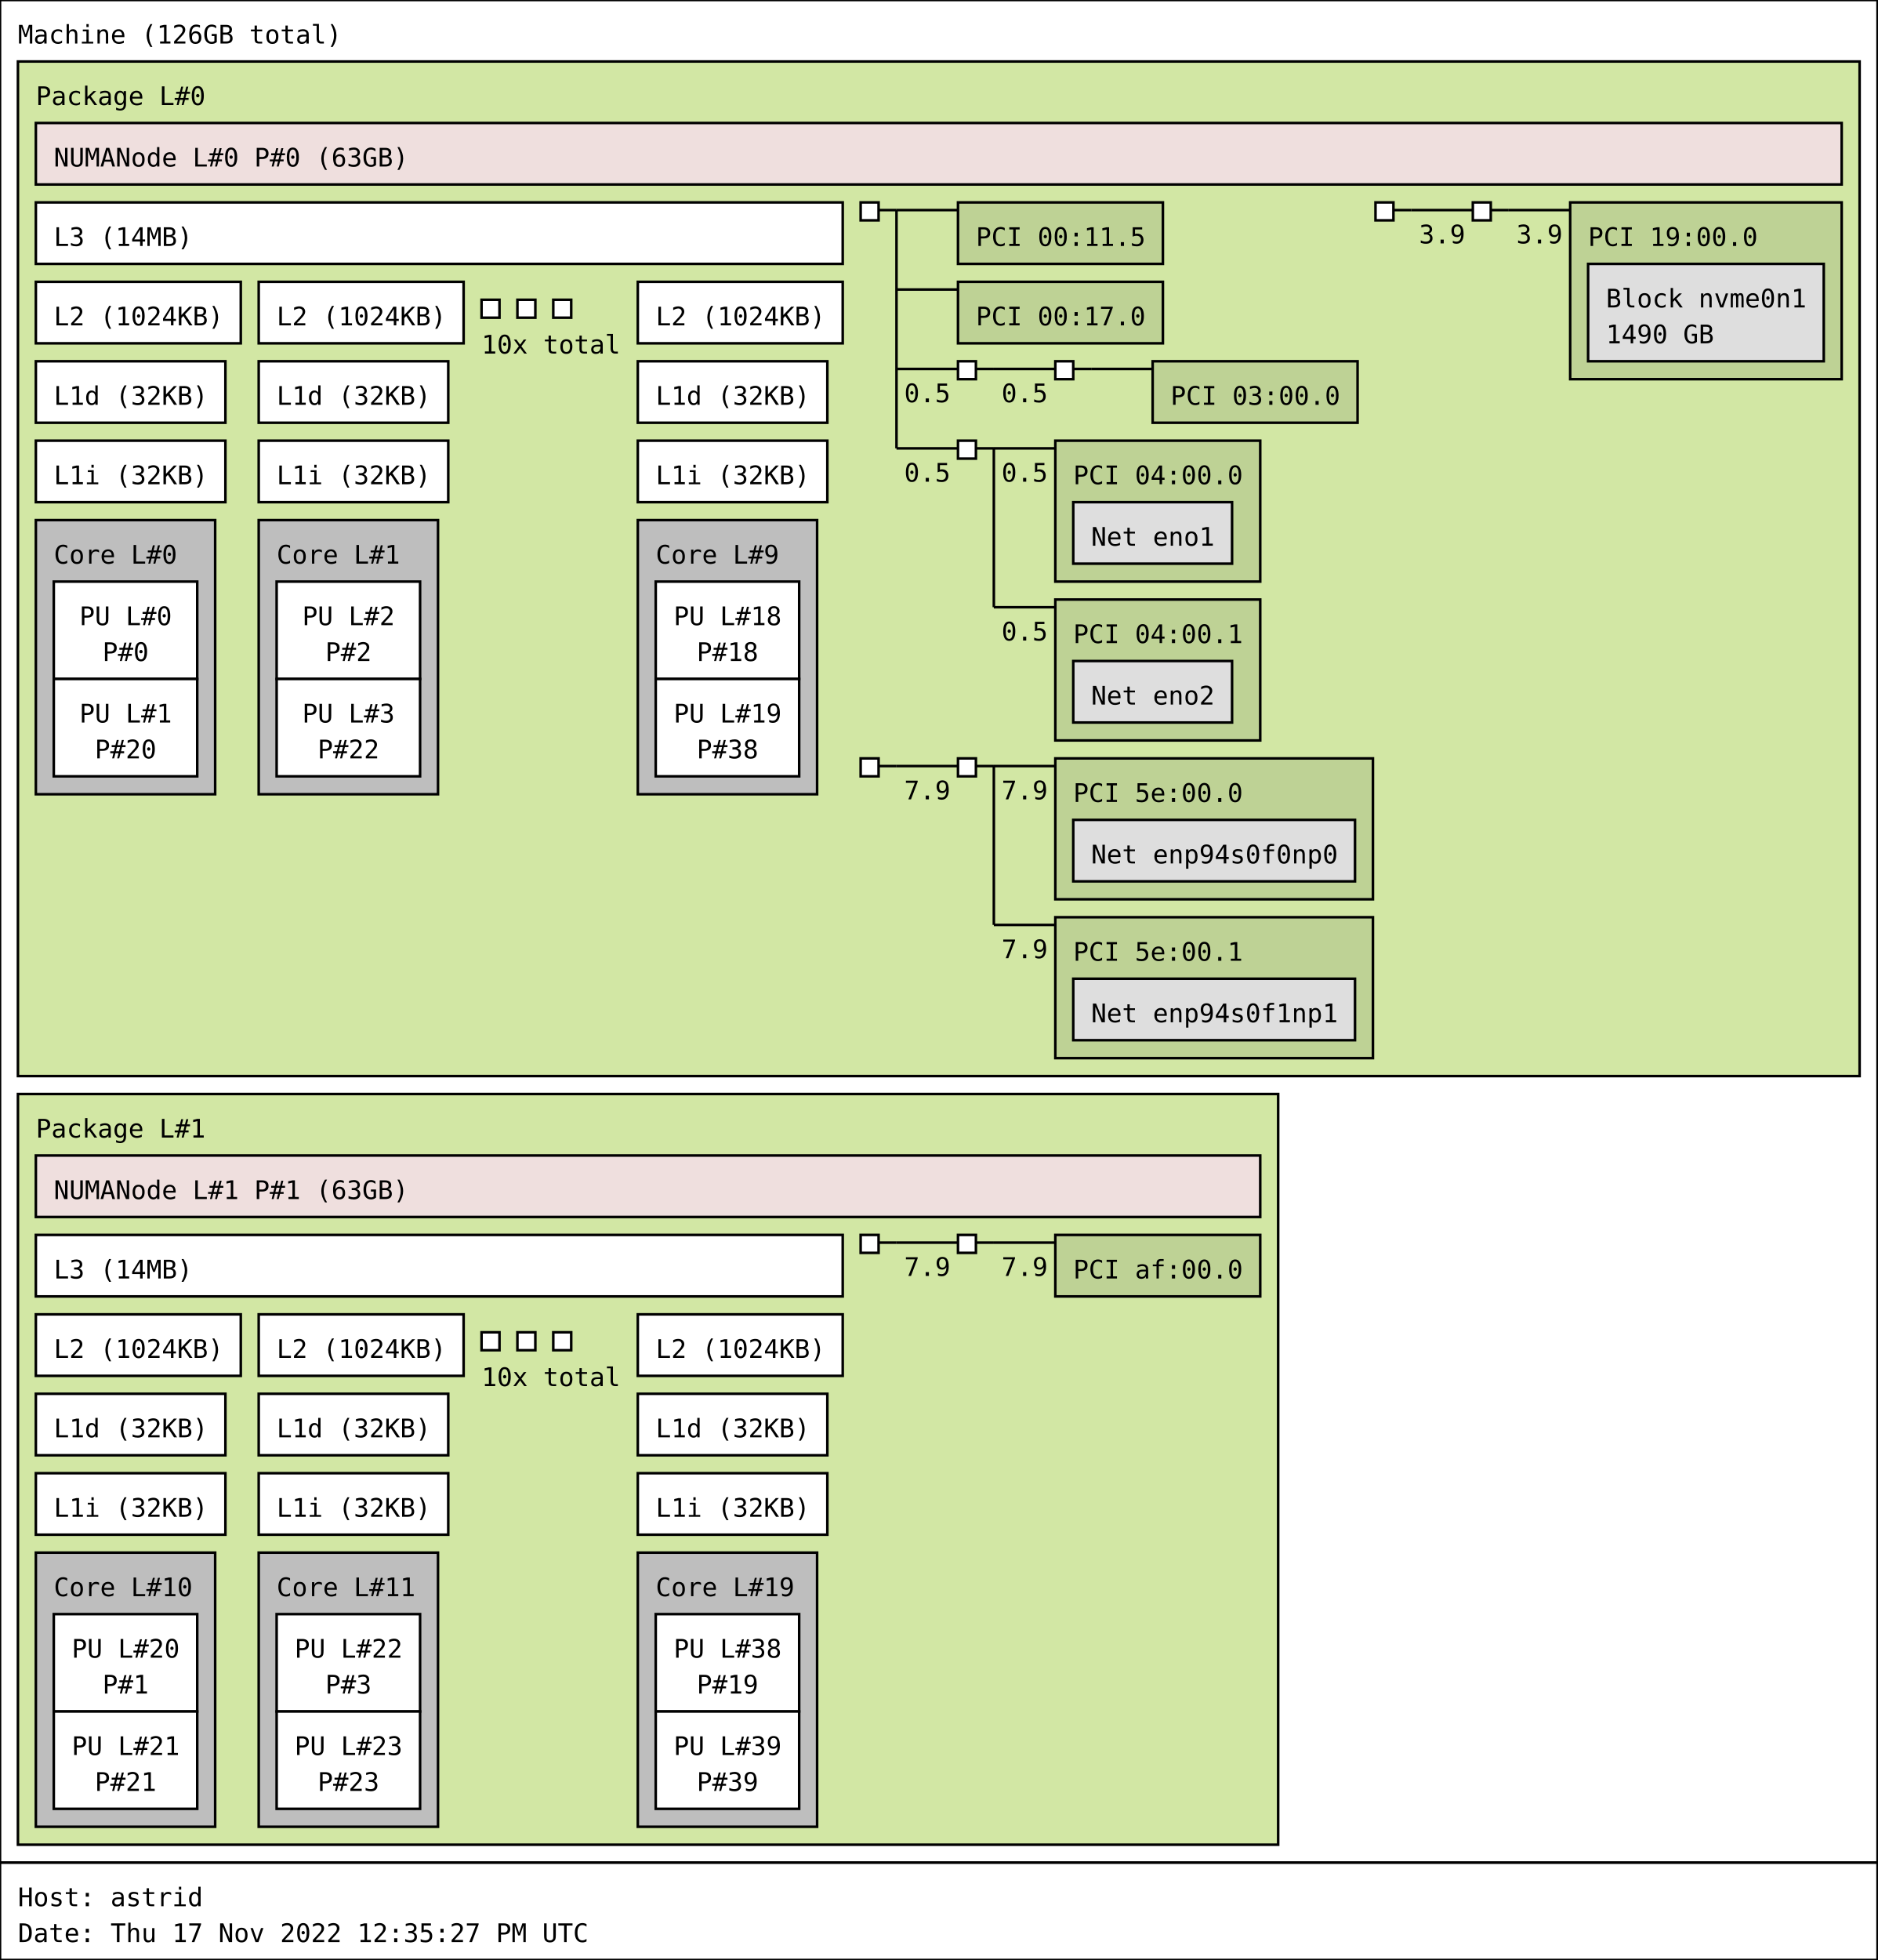
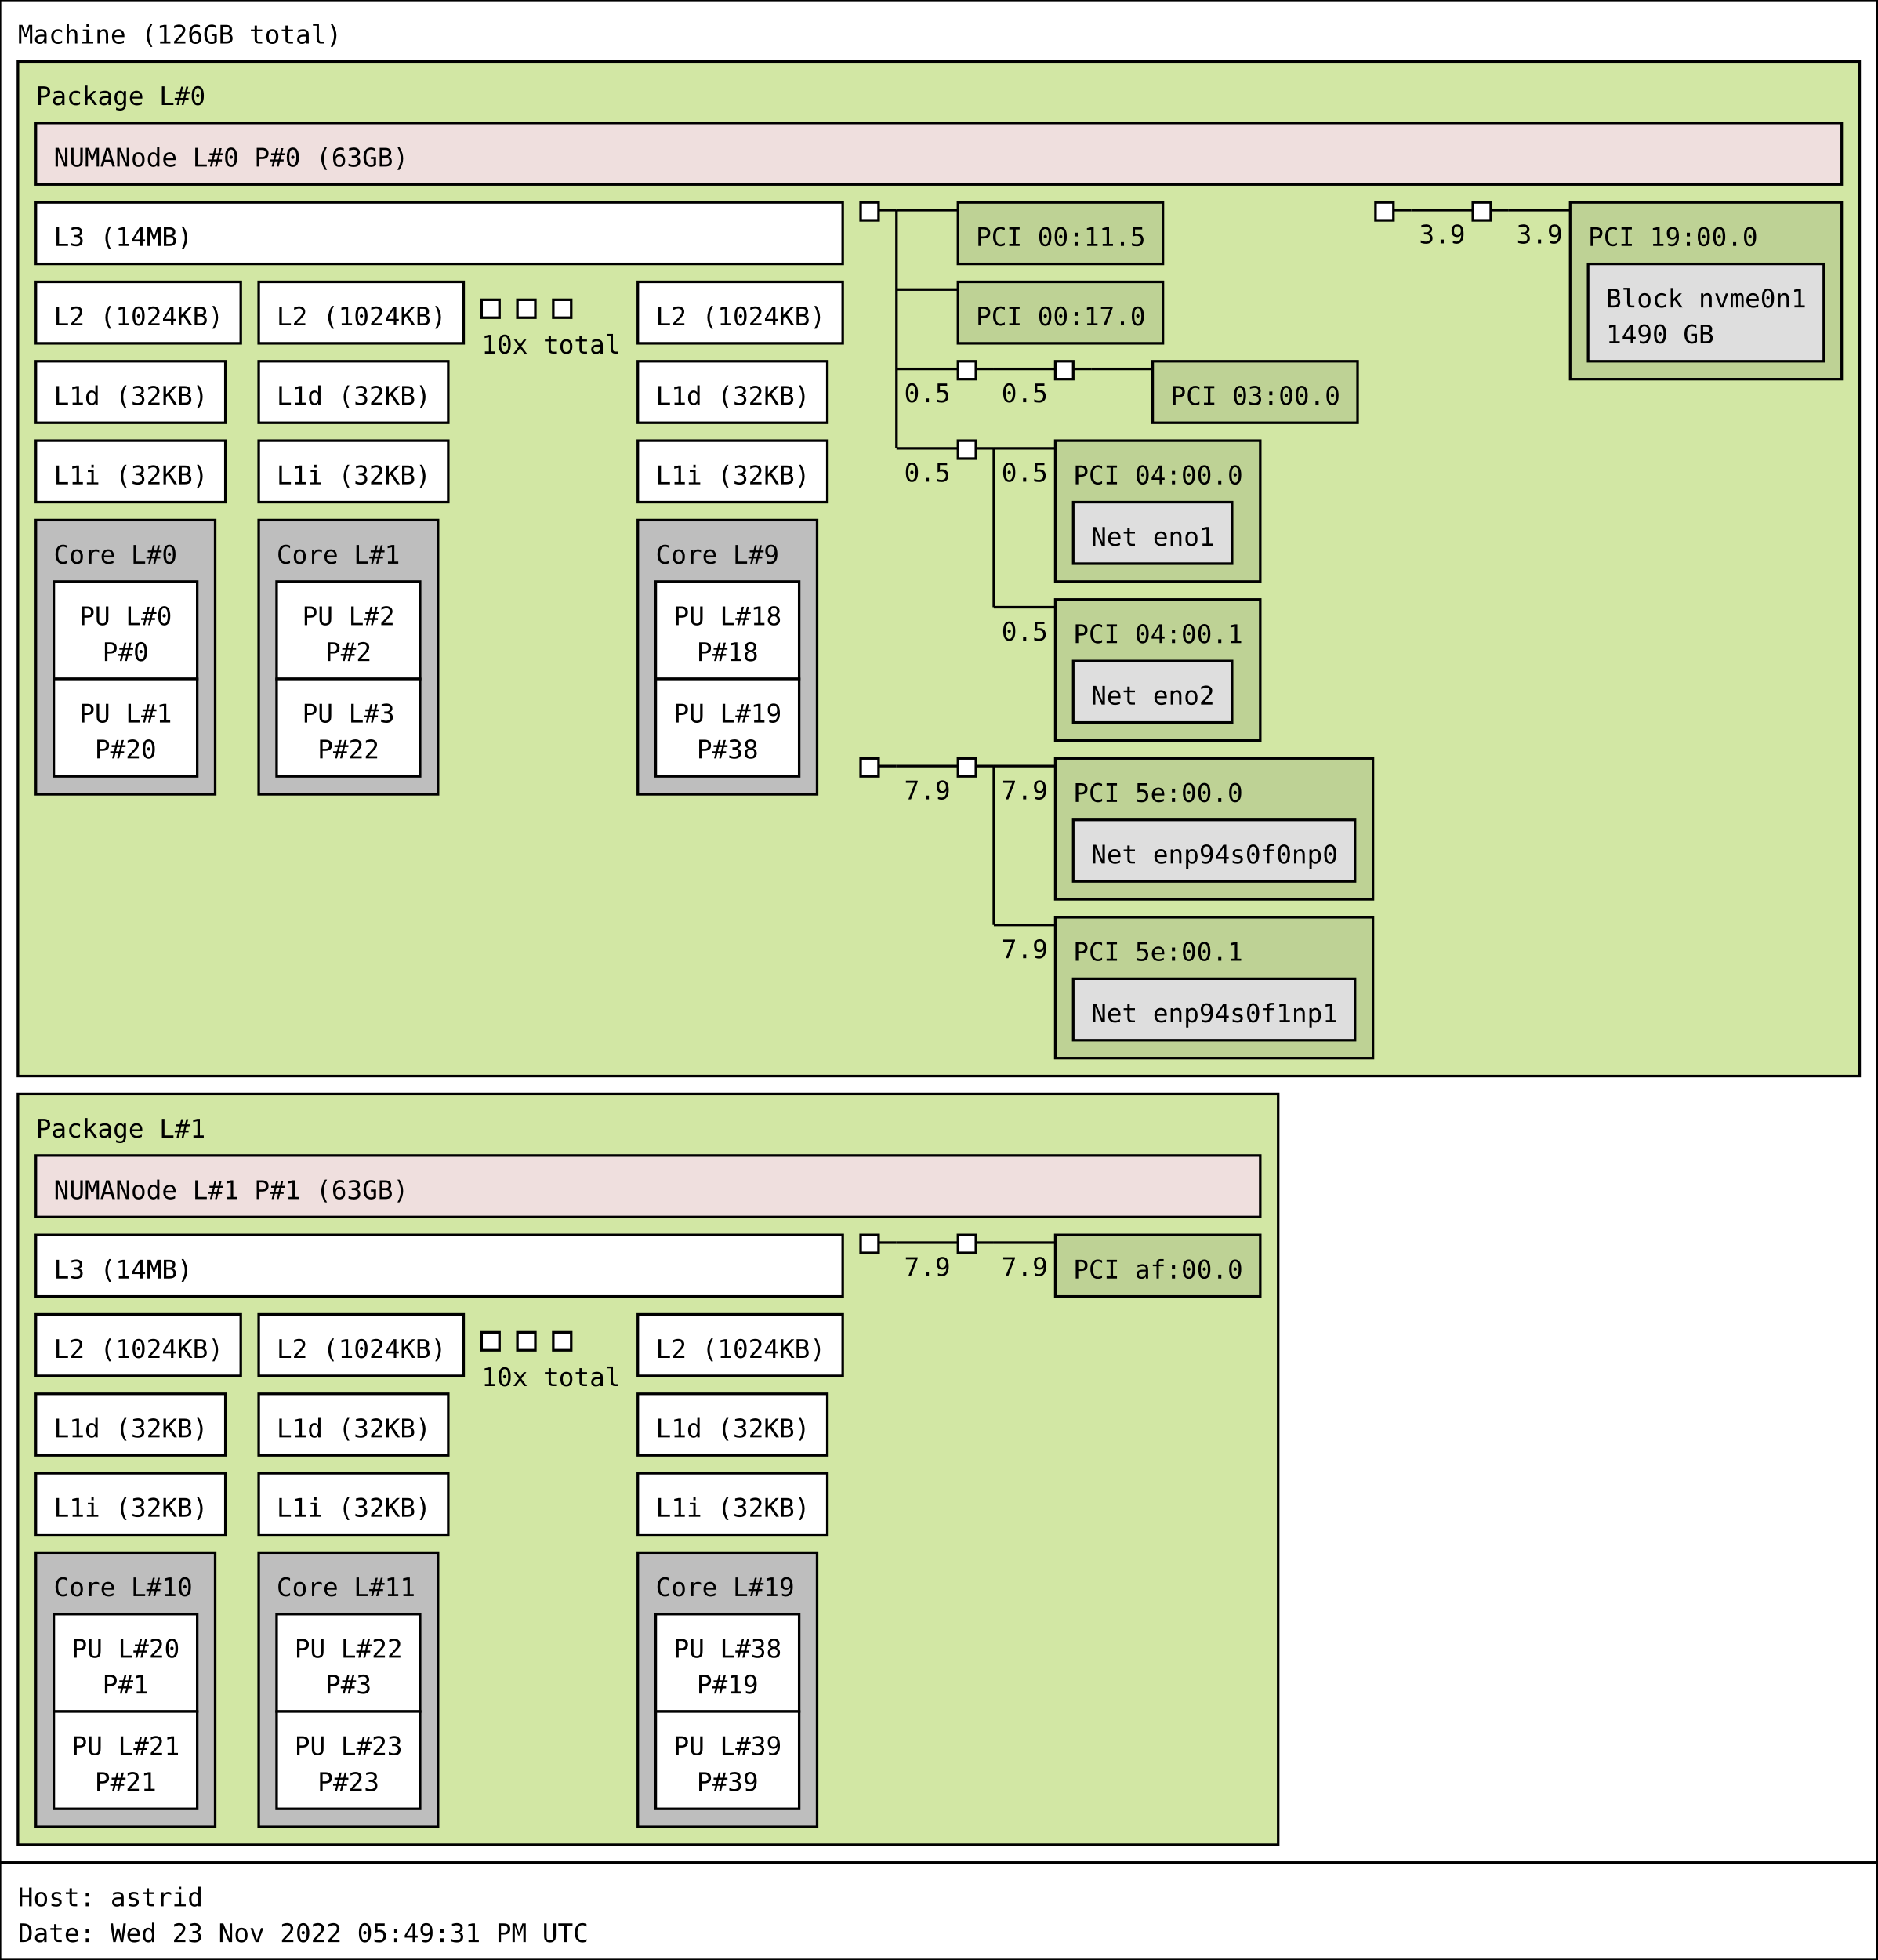
<svg xmlns="http://www.w3.org/2000/svg" width="733px" height="765px" viewBox="0 0 733px 765px" version="1.1">
  <rect id="Machine_0_rect" class="Machine" x="0" y="0" width="733" height="727" fill="rgb(255,255,255)" stroke="rgb(0,0,0)" stroke-width="1" />
  <text id="Machine_0_text" class="Machine" font-family="Monospace" x="7" y="17" fill="rgb(0,0,0)" font-size="10px">Machine (126GB total)</text>
  <rect id="Package_0_rect" class="Package" x="7" y="24" width="719" height="396" fill="rgb(210,231,164)" stroke="rgb(0,0,0)" stroke-width="1" />
  <text id="Package_0_text" class="Package" font-family="Monospace" x="14" y="41" fill="rgb(0,0,0)" font-size="10px">Package L#0</text>
  <rect id="L3_0_rect" class="L3" x="14" y="79" width="315" height="24" fill="rgb(255,255,255)" stroke="rgb(0,0,0)" stroke-width="1" />
  <text id="L3_0_text" class="L3" font-family="Monospace" x="21" y="96" fill="rgb(0,0,0)" font-size="10px">L3 (14MB)</text>
  <rect id="L2_0_rect" class="L2" x="14" y="110" width="80" height="24" fill="rgb(255,255,255)" stroke="rgb(0,0,0)" stroke-width="1" />
  <text id="L2_0_text" class="L2" font-family="Monospace" x="21" y="127" fill="rgb(0,0,0)" font-size="10px">L2 (1024KB)</text>
  <rect id="L1d_0_rect" class="L1d" x="14" y="141" width="74" height="24" fill="rgb(255,255,255)" stroke="rgb(0,0,0)" stroke-width="1" />
  <text id="L1d_0_text" class="L1d" font-family="Monospace" x="21" y="158" fill="rgb(0,0,0)" font-size="10px">L1d (32KB)</text>
  <rect id="L1i_0_rect" class="L1i" x="14" y="172" width="74" height="24" fill="rgb(255,255,255)" stroke="rgb(0,0,0)" stroke-width="1" />
  <text id="L1i_0_text" class="L1i" font-family="Monospace" x="21" y="189" fill="rgb(0,0,0)" font-size="10px">L1i (32KB)</text>
  <rect id="Core_0_rect" class="Core" x="14" y="203" width="70" height="107" fill="rgb(190,190,190)" stroke="rgb(0,0,0)" stroke-width="1" />
  <text id="Core_0_text" class="Core" font-family="Monospace" x="21" y="220" fill="rgb(0,0,0)" font-size="10px">Core L#0</text>
  <rect id="PU_0_rect" class="PU" x="21" y="227" width="56" height="38" fill="rgb(255,255,255)" stroke="rgb(0,0,0)" stroke-width="1" />
  <text id="PU_0_text" class="PU" font-family="Monospace" x="31" y="244" fill="rgb(0,0,0)" font-size="10px">PU L#0</text>
  <text id="PU_0_text_1" class="PU" font-family="Monospace" x="40" y="258" fill="rgb(0,0,0)" font-size="10px">P#0</text>
  <rect id="PU_1_rect" class="PU" x="21" y="265" width="56" height="38" fill="rgb(255,255,255)" stroke="rgb(0,0,0)" stroke-width="1" />
  <text id="PU_1_text" class="PU" font-family="Monospace" x="31" y="282" fill="rgb(0,0,0)" font-size="10px">PU L#1</text>
  <text id="PU_1_text_1" class="PU" font-family="Monospace" x="37" y="296" fill="rgb(0,0,0)" font-size="10px">P#20</text>
  <rect id="L2_1_rect" class="L2" x="101" y="110" width="80" height="24" fill="rgb(255,255,255)" stroke="rgb(0,0,0)" stroke-width="1" />
  <text id="L2_1_text" class="L2" font-family="Monospace" x="108" y="127" fill="rgb(0,0,0)" font-size="10px">L2 (1024KB)</text>
  <rect id="L1d_1_rect" class="L1d" x="101" y="141" width="74" height="24" fill="rgb(255,255,255)" stroke="rgb(0,0,0)" stroke-width="1" />
  <text id="L1d_1_text" class="L1d" font-family="Monospace" x="108" y="158" fill="rgb(0,0,0)" font-size="10px">L1d (32KB)</text>
  <rect id="L1i_1_rect" class="L1i" x="101" y="172" width="74" height="24" fill="rgb(255,255,255)" stroke="rgb(0,0,0)" stroke-width="1" />
  <text id="L1i_1_text" class="L1i" font-family="Monospace" x="108" y="189" fill="rgb(0,0,0)" font-size="10px">L1i (32KB)</text>
  <rect id="Core_1_rect" class="Core" x="101" y="203" width="70" height="107" fill="rgb(190,190,190)" stroke="rgb(0,0,0)" stroke-width="1" />
  <text id="Core_1_text" class="Core" font-family="Monospace" x="108" y="220" fill="rgb(0,0,0)" font-size="10px">Core L#1</text>
  <rect id="PU_2_rect" class="PU" x="108" y="227" width="56" height="38" fill="rgb(255,255,255)" stroke="rgb(0,0,0)" stroke-width="1" />
  <text id="PU_2_text" class="PU" font-family="Monospace" x="118" y="244" fill="rgb(0,0,0)" font-size="10px">PU L#2</text>
  <text id="PU_2_text_1" class="PU" font-family="Monospace" x="127" y="258" fill="rgb(0,0,0)" font-size="10px">P#2</text>
  <rect id="PU_3_rect" class="PU" x="108" y="265" width="56" height="38" fill="rgb(255,255,255)" stroke="rgb(0,0,0)" stroke-width="1" />
  <text id="PU_3_text" class="PU" font-family="Monospace" x="118" y="282" fill="rgb(0,0,0)" font-size="10px">PU L#3</text>
  <text id="PU_3_text_1" class="PU" font-family="Monospace" x="124" y="296" fill="rgb(0,0,0)" font-size="10px">P#22</text>
  <rect id="L2_2_rect" class="L2" x="188" y="117" width="7" height="7" fill="rgb(255,255,255)" stroke="rgb(0,0,0)" stroke-width="1" />
  <rect id="L2_2_rect" class="L2" x="202" y="117" width="7" height="7" fill="rgb(255,255,255)" stroke="rgb(0,0,0)" stroke-width="1" />
  <rect id="L2_2_rect" class="L2" x="216" y="117" width="7" height="7" fill="rgb(255,255,255)" stroke="rgb(0,0,0)" stroke-width="1" />
  <text id="L2_2_text" class="L2" font-family="Monospace" x="188" y="138" fill="rgb(0,0,0)" font-size="10px">10x total</text>
  <rect id="L2_9_rect" class="L2" x="249" y="110" width="80" height="24" fill="rgb(255,255,255)" stroke="rgb(0,0,0)" stroke-width="1" />
  <text id="L2_9_text" class="L2" font-family="Monospace" x="256" y="127" fill="rgb(0,0,0)" font-size="10px">L2 (1024KB)</text>
  <rect id="L1d_9_rect" class="L1d" x="249" y="141" width="74" height="24" fill="rgb(255,255,255)" stroke="rgb(0,0,0)" stroke-width="1" />
  <text id="L1d_9_text" class="L1d" font-family="Monospace" x="256" y="158" fill="rgb(0,0,0)" font-size="10px">L1d (32KB)</text>
  <rect id="L1i_9_rect" class="L1i" x="249" y="172" width="74" height="24" fill="rgb(255,255,255)" stroke="rgb(0,0,0)" stroke-width="1" />
  <text id="L1i_9_text" class="L1i" font-family="Monospace" x="256" y="189" fill="rgb(0,0,0)" font-size="10px">L1i (32KB)</text>
  <rect id="Core_9_rect" class="Core" x="249" y="203" width="70" height="107" fill="rgb(190,190,190)" stroke="rgb(0,0,0)" stroke-width="1" />
  <text id="Core_9_text" class="Core" font-family="Monospace" x="256" y="220" fill="rgb(0,0,0)" font-size="10px">Core L#9</text>
  <rect id="PU_18_rect" class="PU" x="256" y="227" width="56" height="38" fill="rgb(255,255,255)" stroke="rgb(0,0,0)" stroke-width="1" />
  <text id="PU_18_text" class="PU" font-family="Monospace" x="263" y="244" fill="rgb(0,0,0)" font-size="10px">PU L#18</text>
  <text id="PU_18_text_1" class="PU" font-family="Monospace" x="272" y="258" fill="rgb(0,0,0)" font-size="10px">P#18</text>
  <rect id="PU_19_rect" class="PU" x="256" y="265" width="56" height="38" fill="rgb(255,255,255)" stroke="rgb(0,0,0)" stroke-width="1" />
  <text id="PU_19_text" class="PU" font-family="Monospace" x="263" y="282" fill="rgb(0,0,0)" font-size="10px">PU L#19</text>
  <text id="PU_19_text_1" class="PU" font-family="Monospace" x="272" y="296" fill="rgb(0,0,0)" font-size="10px">P#38</text>
  <rect id="NUMANode_0_rect" class="NUMANode" x="14" y="48" width="705" height="24" fill="rgb(239,223,222)" stroke="rgb(0,0,0)" stroke-width="1" />
  <text id="NUMANode_0_text" class="NUMANode" font-family="Monospace" x="21" y="65" fill="rgb(0,0,0)" font-size="10px">NUMANode L#0 P#0 (63GB)</text>
  <rect id="HostBridge_0_rect" class="HostBridge" x="336" y="79" width="7" height="7" fill="rgb(255,255,255)" stroke="rgb(0,0,0)" stroke-width="1" />
  <line id="HostBridge_0_line" class="HostBridge" x1="343" y1="82" x2="350" y2="82" stroke="rgb(0,0,0)" stroke-width="1" />
  <line id="HostBridge_0_line_2" class="HostBridge" x1="350" y1="82" x2="374" y2="82" stroke="rgb(0,0,0)" stroke-width="1" />
  <line id="HostBridge_0_line_3" class="HostBridge" x1="350" y1="113" x2="374" y2="113" stroke="rgb(0,0,0)" stroke-width="1" />
  <line id="HostBridge_0_line_4" class="HostBridge" x1="350" y1="144" x2="374" y2="144" stroke="rgb(0,0,0)" stroke-width="1" />
  <text id="HostBridge_0_text_4" class="HostBridge" font-family="Monospace" x="353" y="157" fill="rgb(0,0,0)" font-size="10px">0.5</text>
  <line id="HostBridge_0_line_5" class="HostBridge" x1="350" y1="175" x2="374" y2="175" stroke="rgb(0,0,0)" stroke-width="1" />
  <text id="HostBridge_0_text_5" class="HostBridge" font-family="Monospace" x="353" y="188" fill="rgb(0,0,0)" font-size="10px">0.5</text>
  <line id="HostBridge_0_line_1" class="HostBridge" x1="350" y1="82" x2="350" y2="175" stroke="rgb(0,0,0)" stroke-width="1" />
  <rect id="PCI_0_rect" class="PCI" x="374" y="79" width="80" height="24" fill="rgb(190,210,149)" stroke="rgb(0,0,0)" stroke-width="1" />
  <text id="PCI_0_text" class="PCI" font-family="Monospace" x="381" y="96" fill="rgb(0,0,0)" font-size="10px">PCI 00:11.5</text>
  <rect id="PCI_1_rect" class="PCI" x="374" y="110" width="80" height="24" fill="rgb(190,210,149)" stroke="rgb(0,0,0)" stroke-width="1" />
  <text id="PCI_1_text" class="PCI" font-family="Monospace" x="381" y="127" fill="rgb(0,0,0)" font-size="10px">PCI 00:17.0</text>
  <rect id="PCIBridge_1_rect" class="PCIBridge" x="374" y="141" width="7" height="7" fill="rgb(255,255,255)" stroke="rgb(0,0,0)" stroke-width="1" />
  <line id="PCIBridge_1_line" class="PCIBridge" x1="381" y1="144" x2="388" y2="144" stroke="rgb(0,0,0)" stroke-width="1" />
  <line id="PCIBridge_1_line_2" class="PCIBridge" x1="388" y1="144" x2="412" y2="144" stroke="rgb(0,0,0)" stroke-width="1" />
  <text id="PCIBridge_1_text_2" class="PCIBridge" font-family="Monospace" x="391" y="157" fill="rgb(0,0,0)" font-size="10px">0.5</text>
  <line id="PCIBridge_1_line_1" class="PCIBridge" x1="388" y1="144" x2="388" y2="144" stroke="rgb(0,0,0)" stroke-width="1" />
  <rect id="PCIBridge_2_rect" class="PCIBridge" x="412" y="141" width="7" height="7" fill="rgb(255,255,255)" stroke="rgb(0,0,0)" stroke-width="1" />
  <line id="PCIBridge_2_line" class="PCIBridge" x1="419" y1="144" x2="426" y2="144" stroke="rgb(0,0,0)" stroke-width="1" />
  <line id="PCIBridge_2_line_2" class="PCIBridge" x1="426" y1="144" x2="450" y2="144" stroke="rgb(0,0,0)" stroke-width="1" />
  <line id="PCIBridge_2_line_1" class="PCIBridge" x1="426" y1="144" x2="426" y2="144" stroke="rgb(0,0,0)" stroke-width="1" />
  <rect id="PCI_2_rect" class="PCI" x="450" y="141" width="80" height="24" fill="rgb(190,210,149)" stroke="rgb(0,0,0)" stroke-width="1" />
  <text id="PCI_2_text" class="PCI" font-family="Monospace" x="457" y="158" fill="rgb(0,0,0)" font-size="10px">PCI 03:00.0</text>
  <rect id="PCIBridge_3_rect" class="PCIBridge" x="374" y="172" width="7" height="7" fill="rgb(255,255,255)" stroke="rgb(0,0,0)" stroke-width="1" />
  <line id="PCIBridge_3_line" class="PCIBridge" x1="381" y1="175" x2="388" y2="175" stroke="rgb(0,0,0)" stroke-width="1" />
  <line id="PCIBridge_3_line_2" class="PCIBridge" x1="388" y1="175" x2="412" y2="175" stroke="rgb(0,0,0)" stroke-width="1" />
  <text id="PCIBridge_3_text_2" class="PCIBridge" font-family="Monospace" x="391" y="188" fill="rgb(0,0,0)" font-size="10px">0.5</text>
  <line id="PCIBridge_3_line_3" class="PCIBridge" x1="388" y1="237" x2="412" y2="237" stroke="rgb(0,0,0)" stroke-width="1" />
  <text id="PCIBridge_3_text_3" class="PCIBridge" font-family="Monospace" x="391" y="250" fill="rgb(0,0,0)" font-size="10px">0.5</text>
  <line id="PCIBridge_3_line_1" class="PCIBridge" x1="388" y1="175" x2="388" y2="237" stroke="rgb(0,0,0)" stroke-width="1" />
  <rect id="PCI_3_rect" class="PCI" x="412" y="172" width="80" height="55" fill="rgb(190,210,149)" stroke="rgb(0,0,0)" stroke-width="1" />
  <text id="PCI_3_text" class="PCI" font-family="Monospace" x="419" y="189" fill="rgb(0,0,0)" font-size="10px">PCI 04:00.0</text>
  <rect id="Net_0_rect" class="Net" x="419" y="196" width="62" height="24" fill="rgb(222,222,222)" stroke="rgb(0,0,0)" stroke-width="1" />
  <text id="Net_0_text" class="Net" font-family="Monospace" x="426" y="213" fill="rgb(0,0,0)" font-size="10px">Net eno1</text>
  <rect id="PCI_4_rect" class="PCI" x="412" y="234" width="80" height="55" fill="rgb(190,210,149)" stroke="rgb(0,0,0)" stroke-width="1" />
  <text id="PCI_4_text" class="PCI" font-family="Monospace" x="419" y="251" fill="rgb(0,0,0)" font-size="10px">PCI 04:00.1</text>
  <rect id="Net_1_rect" class="Net" x="419" y="258" width="62" height="24" fill="rgb(222,222,222)" stroke="rgb(0,0,0)" stroke-width="1" />
  <text id="Net_1_text" class="Net" font-family="Monospace" x="426" y="275" fill="rgb(0,0,0)" font-size="10px">Net eno2</text>
  <rect id="HostBridge_4_rect" class="HostBridge" x="537" y="79" width="7" height="7" fill="rgb(255,255,255)" stroke="rgb(0,0,0)" stroke-width="1" />
  <line id="HostBridge_4_line" class="HostBridge" x1="544" y1="82" x2="551" y2="82" stroke="rgb(0,0,0)" stroke-width="1" />
  <line id="HostBridge_4_line_2" class="HostBridge" x1="551" y1="82" x2="575" y2="82" stroke="rgb(0,0,0)" stroke-width="1" />
  <text id="HostBridge_4_text_2" class="HostBridge" font-family="Monospace" x="554" y="95" fill="rgb(0,0,0)" font-size="10px">3.9</text>
  <line id="HostBridge_4_line_1" class="HostBridge" x1="551" y1="82" x2="551" y2="82" stroke="rgb(0,0,0)" stroke-width="1" />
  <rect id="PCIBridge_5_rect" class="PCIBridge" x="575" y="79" width="7" height="7" fill="rgb(255,255,255)" stroke="rgb(0,0,0)" stroke-width="1" />
  <line id="PCIBridge_5_line" class="PCIBridge" x1="582" y1="82" x2="589" y2="82" stroke="rgb(0,0,0)" stroke-width="1" />
  <line id="PCIBridge_5_line_2" class="PCIBridge" x1="589" y1="82" x2="613" y2="82" stroke="rgb(0,0,0)" stroke-width="1" />
  <text id="PCIBridge_5_text_2" class="PCIBridge" font-family="Monospace" x="592" y="95" fill="rgb(0,0,0)" font-size="10px">3.9</text>
  <line id="PCIBridge_5_line_1" class="PCIBridge" x1="589" y1="82" x2="589" y2="82" stroke="rgb(0,0,0)" stroke-width="1" />
  <rect id="PCI_5_rect" class="PCI" x="613" y="79" width="106" height="69" fill="rgb(190,210,149)" stroke="rgb(0,0,0)" stroke-width="1" />
  <text id="PCI_5_text" class="PCI" font-family="Monospace" x="620" y="96" fill="rgb(0,0,0)" font-size="10px">PCI 19:00.0</text>
  <rect id="Block_2_rect" class="Block" x="620" y="103" width="92" height="38" fill="rgb(222,222,222)" stroke="rgb(0,0,0)" stroke-width="1" />
  <text id="Block_2_text" class="Block" font-family="Monospace" x="627" y="120" fill="rgb(0,0,0)" font-size="10px">Block nvme0n1</text>
  <text id="Block_2_text_1" class="Block" font-family="Monospace" x="627" y="134" fill="rgb(0,0,0)" font-size="10px">1490 GB</text>
  <rect id="HostBridge_6_rect" class="HostBridge" x="336" y="296" width="7" height="7" fill="rgb(255,255,255)" stroke="rgb(0,0,0)" stroke-width="1" />
  <line id="HostBridge_6_line" class="HostBridge" x1="343" y1="299" x2="350" y2="299" stroke="rgb(0,0,0)" stroke-width="1" />
  <line id="HostBridge_6_line_2" class="HostBridge" x1="350" y1="299" x2="374" y2="299" stroke="rgb(0,0,0)" stroke-width="1" />
  <text id="HostBridge_6_text_2" class="HostBridge" font-family="Monospace" x="353" y="312" fill="rgb(0,0,0)" font-size="10px">7.9</text>
  <line id="HostBridge_6_line_1" class="HostBridge" x1="350" y1="299" x2="350" y2="299" stroke="rgb(0,0,0)" stroke-width="1" />
  <rect id="PCIBridge_7_rect" class="PCIBridge" x="374" y="296" width="7" height="7" fill="rgb(255,255,255)" stroke="rgb(0,0,0)" stroke-width="1" />
  <line id="PCIBridge_7_line" class="PCIBridge" x1="381" y1="299" x2="388" y2="299" stroke="rgb(0,0,0)" stroke-width="1" />
  <line id="PCIBridge_7_line_2" class="PCIBridge" x1="388" y1="299" x2="412" y2="299" stroke="rgb(0,0,0)" stroke-width="1" />
  <text id="PCIBridge_7_text_2" class="PCIBridge" font-family="Monospace" x="391" y="312" fill="rgb(0,0,0)" font-size="10px">7.9</text>
  <line id="PCIBridge_7_line_3" class="PCIBridge" x1="388" y1="361" x2="412" y2="361" stroke="rgb(0,0,0)" stroke-width="1" />
  <text id="PCIBridge_7_text_3" class="PCIBridge" font-family="Monospace" x="391" y="374" fill="rgb(0,0,0)" font-size="10px">7.9</text>
  <line id="PCIBridge_7_line_1" class="PCIBridge" x1="388" y1="299" x2="388" y2="361" stroke="rgb(0,0,0)" stroke-width="1" />
  <rect id="PCI_6_rect" class="PCI" x="412" y="296" width="124" height="55" fill="rgb(190,210,149)" stroke="rgb(0,0,0)" stroke-width="1" />
  <text id="PCI_6_text" class="PCI" font-family="Monospace" x="419" y="313" fill="rgb(0,0,0)" font-size="10px">PCI 5e:00.0</text>
  <rect id="Net_3_rect" class="Net" x="419" y="320" width="110" height="24" fill="rgb(222,222,222)" stroke="rgb(0,0,0)" stroke-width="1" />
  <text id="Net_3_text" class="Net" font-family="Monospace" x="426" y="337" fill="rgb(0,0,0)" font-size="10px">Net enp94s0f0np0</text>
  <rect id="PCI_7_rect" class="PCI" x="412" y="358" width="124" height="55" fill="rgb(190,210,149)" stroke="rgb(0,0,0)" stroke-width="1" />
  <text id="PCI_7_text" class="PCI" font-family="Monospace" x="419" y="375" fill="rgb(0,0,0)" font-size="10px">PCI 5e:00.1</text>
  <rect id="Net_4_rect" class="Net" x="419" y="382" width="110" height="24" fill="rgb(222,222,222)" stroke="rgb(0,0,0)" stroke-width="1" />
  <text id="Net_4_text" class="Net" font-family="Monospace" x="426" y="399" fill="rgb(0,0,0)" font-size="10px">Net enp94s0f1np1</text>
  <rect id="Package_1_rect" class="Package" x="7" y="427" width="492" height="293" fill="rgb(210,231,164)" stroke="rgb(0,0,0)" stroke-width="1" />
  <text id="Package_1_text" class="Package" font-family="Monospace" x="14" y="444" fill="rgb(0,0,0)" font-size="10px">Package L#1</text>
  <rect id="L3_1_rect" class="L3" x="14" y="482" width="315" height="24" fill="rgb(255,255,255)" stroke="rgb(0,0,0)" stroke-width="1" />
  <text id="L3_1_text" class="L3" font-family="Monospace" x="21" y="499" fill="rgb(0,0,0)" font-size="10px">L3 (14MB)</text>
  <rect id="L2_10_rect" class="L2" x="14" y="513" width="80" height="24" fill="rgb(255,255,255)" stroke="rgb(0,0,0)" stroke-width="1" />
  <text id="L2_10_text" class="L2" font-family="Monospace" x="21" y="530" fill="rgb(0,0,0)" font-size="10px">L2 (1024KB)</text>
  <rect id="L1d_10_rect" class="L1d" x="14" y="544" width="74" height="24" fill="rgb(255,255,255)" stroke="rgb(0,0,0)" stroke-width="1" />
  <text id="L1d_10_text" class="L1d" font-family="Monospace" x="21" y="561" fill="rgb(0,0,0)" font-size="10px">L1d (32KB)</text>
  <rect id="L1i_10_rect" class="L1i" x="14" y="575" width="74" height="24" fill="rgb(255,255,255)" stroke="rgb(0,0,0)" stroke-width="1" />
  <text id="L1i_10_text" class="L1i" font-family="Monospace" x="21" y="592" fill="rgb(0,0,0)" font-size="10px">L1i (32KB)</text>
  <rect id="Core_10_rect" class="Core" x="14" y="606" width="70" height="107" fill="rgb(190,190,190)" stroke="rgb(0,0,0)" stroke-width="1" />
  <text id="Core_10_text" class="Core" font-family="Monospace" x="21" y="623" fill="rgb(0,0,0)" font-size="10px">Core L#10</text>
  <rect id="PU_20_rect" class="PU" x="21" y="630" width="56" height="38" fill="rgb(255,255,255)" stroke="rgb(0,0,0)" stroke-width="1" />
  <text id="PU_20_text" class="PU" font-family="Monospace" x="28" y="647" fill="rgb(0,0,0)" font-size="10px">PU L#20</text>
  <text id="PU_20_text_1" class="PU" font-family="Monospace" x="40" y="661" fill="rgb(0,0,0)" font-size="10px">P#1</text>
  <rect id="PU_21_rect" class="PU" x="21" y="668" width="56" height="38" fill="rgb(255,255,255)" stroke="rgb(0,0,0)" stroke-width="1" />
  <text id="PU_21_text" class="PU" font-family="Monospace" x="28" y="685" fill="rgb(0,0,0)" font-size="10px">PU L#21</text>
  <text id="PU_21_text_1" class="PU" font-family="Monospace" x="37" y="699" fill="rgb(0,0,0)" font-size="10px">P#21</text>
  <rect id="L2_11_rect" class="L2" x="101" y="513" width="80" height="24" fill="rgb(255,255,255)" stroke="rgb(0,0,0)" stroke-width="1" />
  <text id="L2_11_text" class="L2" font-family="Monospace" x="108" y="530" fill="rgb(0,0,0)" font-size="10px">L2 (1024KB)</text>
  <rect id="L1d_11_rect" class="L1d" x="101" y="544" width="74" height="24" fill="rgb(255,255,255)" stroke="rgb(0,0,0)" stroke-width="1" />
  <text id="L1d_11_text" class="L1d" font-family="Monospace" x="108" y="561" fill="rgb(0,0,0)" font-size="10px">L1d (32KB)</text>
  <rect id="L1i_11_rect" class="L1i" x="101" y="575" width="74" height="24" fill="rgb(255,255,255)" stroke="rgb(0,0,0)" stroke-width="1" />
  <text id="L1i_11_text" class="L1i" font-family="Monospace" x="108" y="592" fill="rgb(0,0,0)" font-size="10px">L1i (32KB)</text>
  <rect id="Core_11_rect" class="Core" x="101" y="606" width="70" height="107" fill="rgb(190,190,190)" stroke="rgb(0,0,0)" stroke-width="1" />
  <text id="Core_11_text" class="Core" font-family="Monospace" x="108" y="623" fill="rgb(0,0,0)" font-size="10px">Core L#11</text>
  <rect id="PU_22_rect" class="PU" x="108" y="630" width="56" height="38" fill="rgb(255,255,255)" stroke="rgb(0,0,0)" stroke-width="1" />
  <text id="PU_22_text" class="PU" font-family="Monospace" x="115" y="647" fill="rgb(0,0,0)" font-size="10px">PU L#22</text>
  <text id="PU_22_text_1" class="PU" font-family="Monospace" x="127" y="661" fill="rgb(0,0,0)" font-size="10px">P#3</text>
  <rect id="PU_23_rect" class="PU" x="108" y="668" width="56" height="38" fill="rgb(255,255,255)" stroke="rgb(0,0,0)" stroke-width="1" />
  <text id="PU_23_text" class="PU" font-family="Monospace" x="115" y="685" fill="rgb(0,0,0)" font-size="10px">PU L#23</text>
  <text id="PU_23_text_1" class="PU" font-family="Monospace" x="124" y="699" fill="rgb(0,0,0)" font-size="10px">P#23</text>
  <rect id="L2_12_rect" class="L2" x="188" y="520" width="7" height="7" fill="rgb(255,255,255)" stroke="rgb(0,0,0)" stroke-width="1" />
  <rect id="L2_12_rect" class="L2" x="202" y="520" width="7" height="7" fill="rgb(255,255,255)" stroke="rgb(0,0,0)" stroke-width="1" />
  <rect id="L2_12_rect" class="L2" x="216" y="520" width="7" height="7" fill="rgb(255,255,255)" stroke="rgb(0,0,0)" stroke-width="1" />
  <text id="L2_12_text" class="L2" font-family="Monospace" x="188" y="541" fill="rgb(0,0,0)" font-size="10px">10x total</text>
  <rect id="L2_19_rect" class="L2" x="249" y="513" width="80" height="24" fill="rgb(255,255,255)" stroke="rgb(0,0,0)" stroke-width="1" />
  <text id="L2_19_text" class="L2" font-family="Monospace" x="256" y="530" fill="rgb(0,0,0)" font-size="10px">L2 (1024KB)</text>
  <rect id="L1d_19_rect" class="L1d" x="249" y="544" width="74" height="24" fill="rgb(255,255,255)" stroke="rgb(0,0,0)" stroke-width="1" />
  <text id="L1d_19_text" class="L1d" font-family="Monospace" x="256" y="561" fill="rgb(0,0,0)" font-size="10px">L1d (32KB)</text>
  <rect id="L1i_19_rect" class="L1i" x="249" y="575" width="74" height="24" fill="rgb(255,255,255)" stroke="rgb(0,0,0)" stroke-width="1" />
  <text id="L1i_19_text" class="L1i" font-family="Monospace" x="256" y="592" fill="rgb(0,0,0)" font-size="10px">L1i (32KB)</text>
  <rect id="Core_19_rect" class="Core" x="249" y="606" width="70" height="107" fill="rgb(190,190,190)" stroke="rgb(0,0,0)" stroke-width="1" />
  <text id="Core_19_text" class="Core" font-family="Monospace" x="256" y="623" fill="rgb(0,0,0)" font-size="10px">Core L#19</text>
  <rect id="PU_38_rect" class="PU" x="256" y="630" width="56" height="38" fill="rgb(255,255,255)" stroke="rgb(0,0,0)" stroke-width="1" />
  <text id="PU_38_text" class="PU" font-family="Monospace" x="263" y="647" fill="rgb(0,0,0)" font-size="10px">PU L#38</text>
  <text id="PU_38_text_1" class="PU" font-family="Monospace" x="272" y="661" fill="rgb(0,0,0)" font-size="10px">P#19</text>
  <rect id="PU_39_rect" class="PU" x="256" y="668" width="56" height="38" fill="rgb(255,255,255)" stroke="rgb(0,0,0)" stroke-width="1" />
  <text id="PU_39_text" class="PU" font-family="Monospace" x="263" y="685" fill="rgb(0,0,0)" font-size="10px">PU L#39</text>
  <text id="PU_39_text_1" class="PU" font-family="Monospace" x="272" y="699" fill="rgb(0,0,0)" font-size="10px">P#39</text>
  <rect id="NUMANode_1_rect" class="NUMANode" x="14" y="451" width="478" height="24" fill="rgb(239,223,222)" stroke="rgb(0,0,0)" stroke-width="1" />
  <text id="NUMANode_1_text" class="NUMANode" font-family="Monospace" x="21" y="468" fill="rgb(0,0,0)" font-size="10px">NUMANode L#1 P#1 (63GB)</text>
  <rect id="HostBridge_8_rect" class="HostBridge" x="336" y="482" width="7" height="7" fill="rgb(255,255,255)" stroke="rgb(0,0,0)" stroke-width="1" />
  <line id="HostBridge_8_line" class="HostBridge" x1="343" y1="485" x2="350" y2="485" stroke="rgb(0,0,0)" stroke-width="1" />
  <line id="HostBridge_8_line_2" class="HostBridge" x1="350" y1="485" x2="374" y2="485" stroke="rgb(0,0,0)" stroke-width="1" />
  <text id="HostBridge_8_text_2" class="HostBridge" font-family="Monospace" x="353" y="498" fill="rgb(0,0,0)" font-size="10px">7.9</text>
  <line id="HostBridge_8_line_1" class="HostBridge" x1="350" y1="485" x2="350" y2="485" stroke="rgb(0,0,0)" stroke-width="1" />
  <rect id="PCIBridge_9_rect" class="PCIBridge" x="374" y="482" width="7" height="7" fill="rgb(255,255,255)" stroke="rgb(0,0,0)" stroke-width="1" />
  <line id="PCIBridge_9_line" class="PCIBridge" x1="381" y1="485" x2="388" y2="485" stroke="rgb(0,0,0)" stroke-width="1" />
  <line id="PCIBridge_9_line_2" class="PCIBridge" x1="388" y1="485" x2="412" y2="485" stroke="rgb(0,0,0)" stroke-width="1" />
  <text id="PCIBridge_9_text_2" class="PCIBridge" font-family="Monospace" x="391" y="498" fill="rgb(0,0,0)" font-size="10px">7.9</text>
  <line id="PCIBridge_9_line_1" class="PCIBridge" x1="388" y1="485" x2="388" y2="485" stroke="rgb(0,0,0)" stroke-width="1" />
  <rect id="PCI_8_rect" class="PCI" x="412" y="482" width="80" height="24" fill="rgb(190,210,149)" stroke="rgb(0,0,0)" stroke-width="1" />
  <text id="PCI_8_text" class="PCI" font-family="Monospace" x="419" y="499" fill="rgb(0,0,0)" font-size="10px">PCI af:00.0</text>
  <rect id="anon_rect" x="0" y="727" width="733" height="38" fill="rgb(255,255,255)" stroke="rgb(0,0,0)" stroke-width="1" />
  <text id="anon_text" font-family="Monospace" x="7" y="744" fill="rgb(0,0,0)" font-size="10px">Host: astrid</text>
-   <text id="anon_text_1" font-family="Monospace" x="7" y="758" fill="rgb(0,0,0)" font-size="10px">Date: Thu 17 Nov 2022 12:35:27 PM UTC</text>
+   <text id="anon_text_1" font-family="Monospace" x="7" y="758" fill="rgb(0,0,0)" font-size="10px">Date: Wed 23 Nov 2022 05:49:31 PM UTC</text>
</svg>
